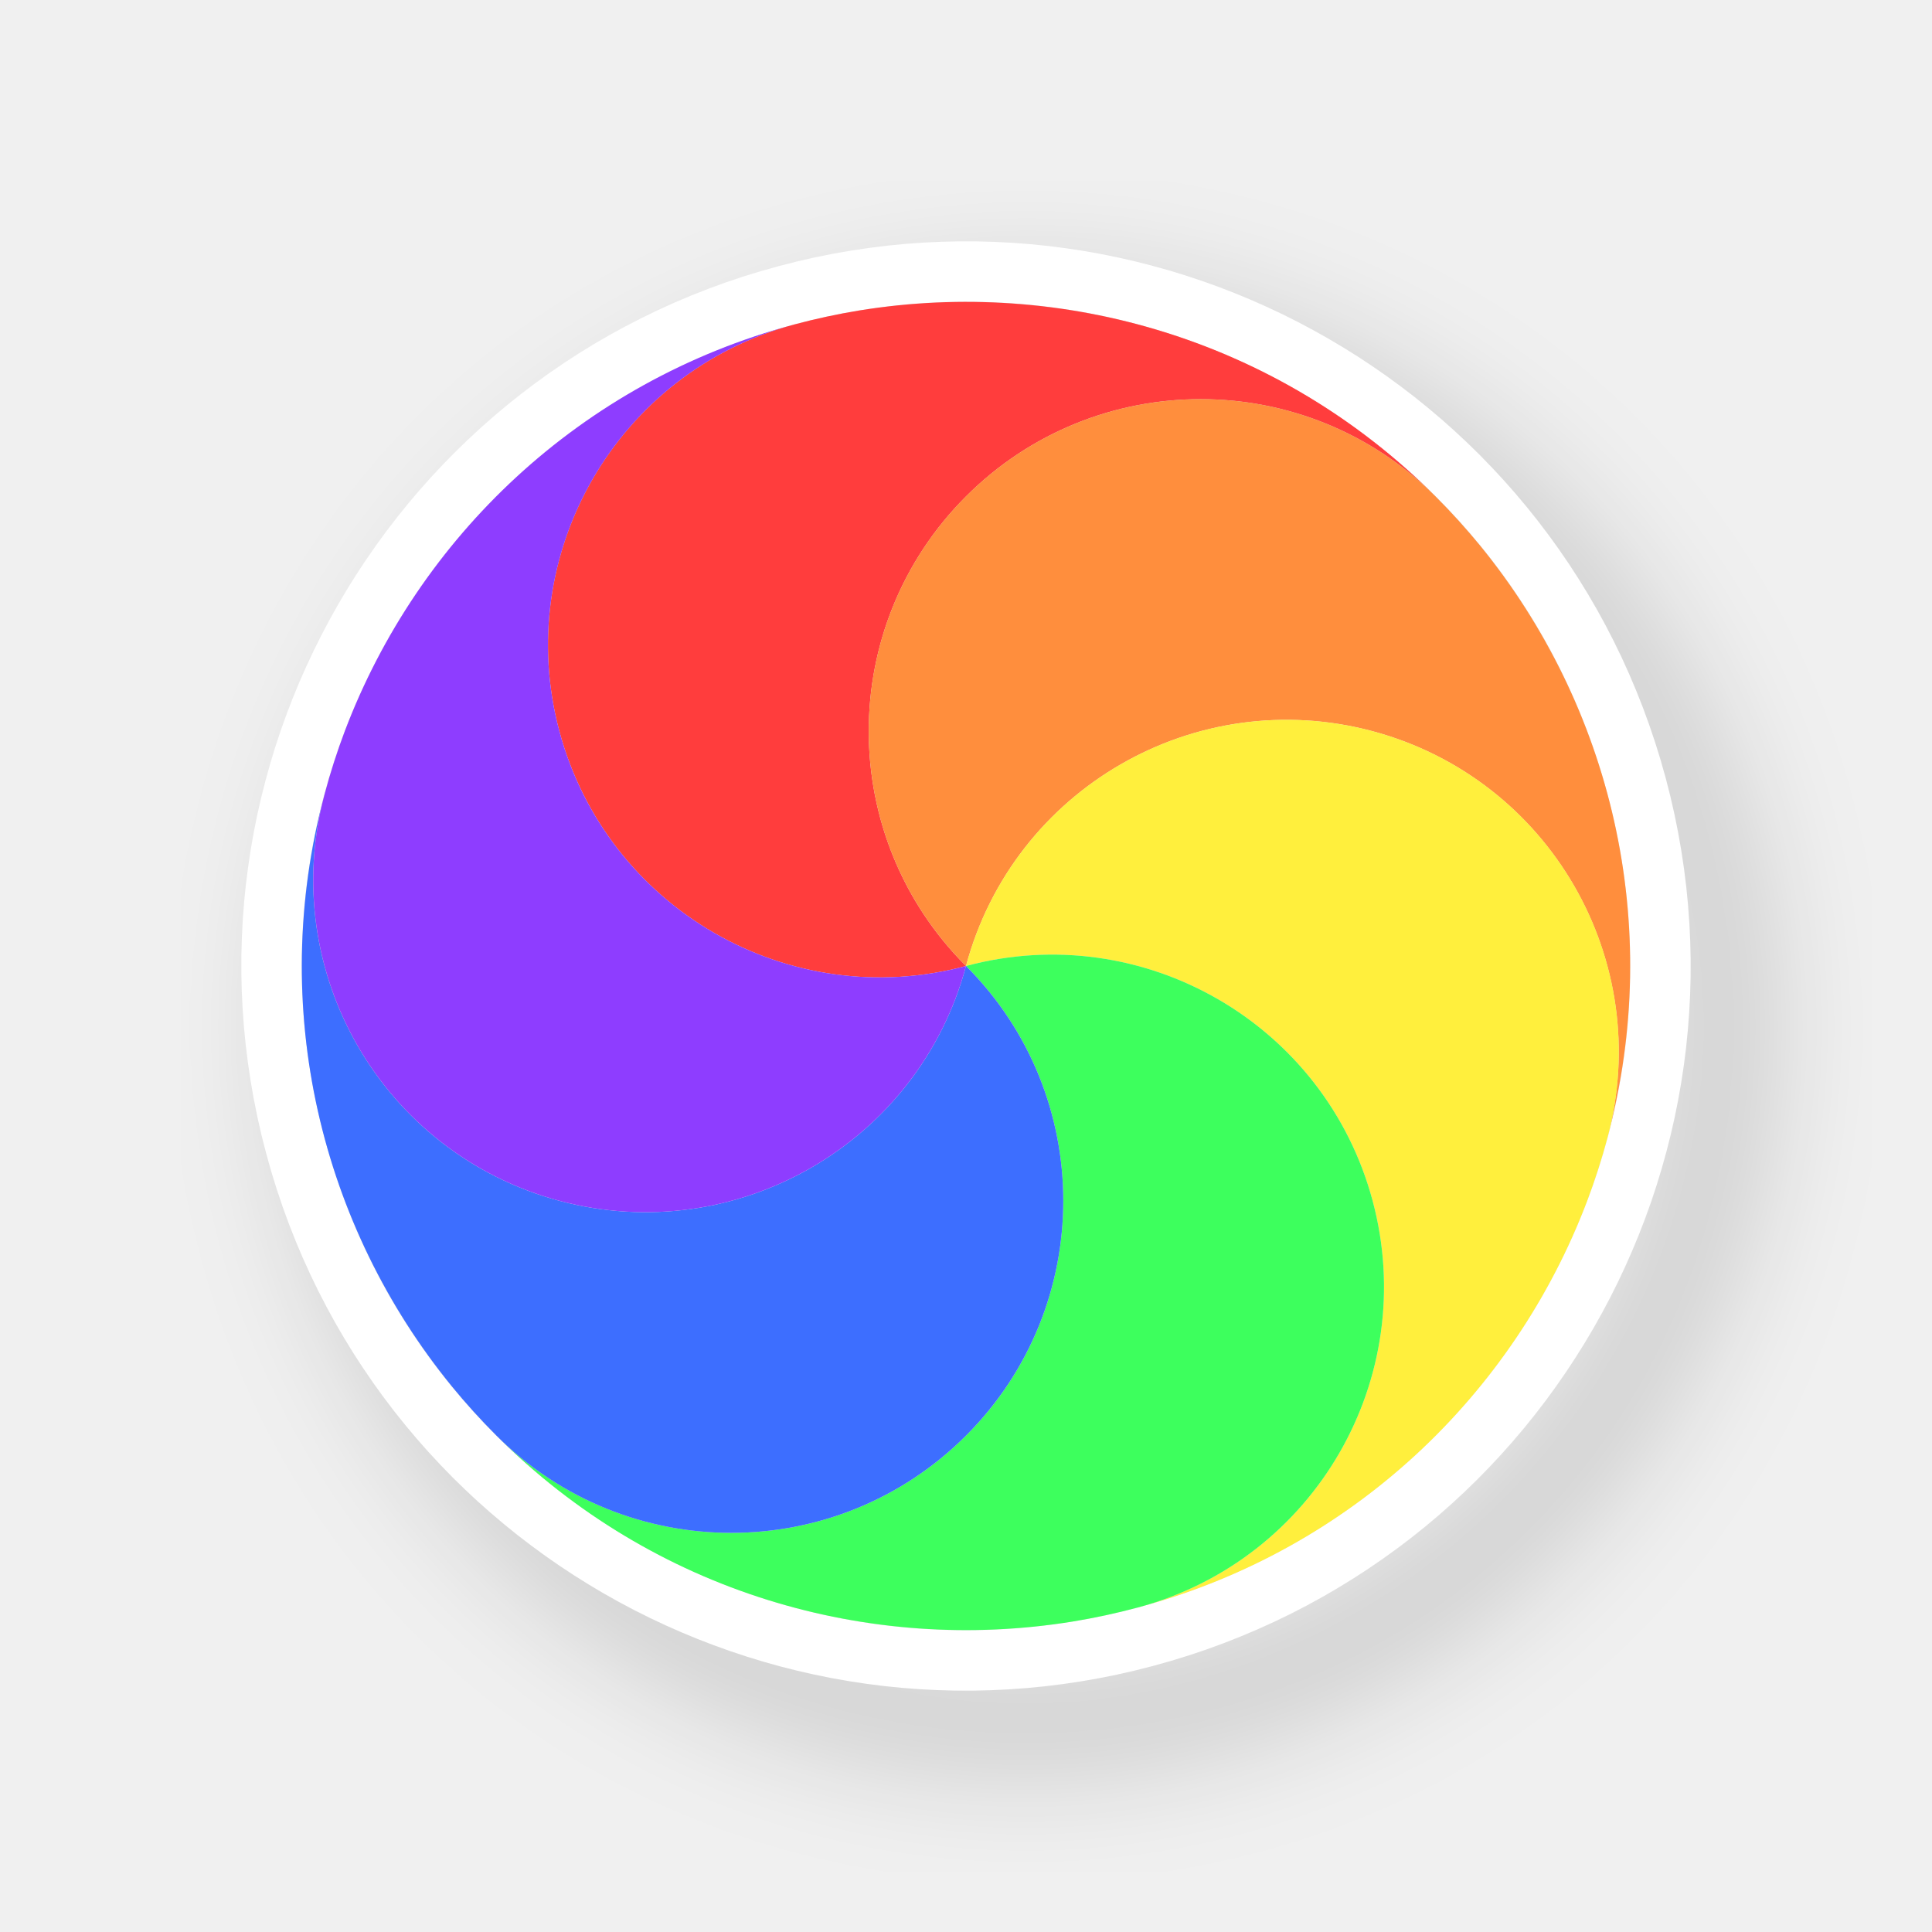
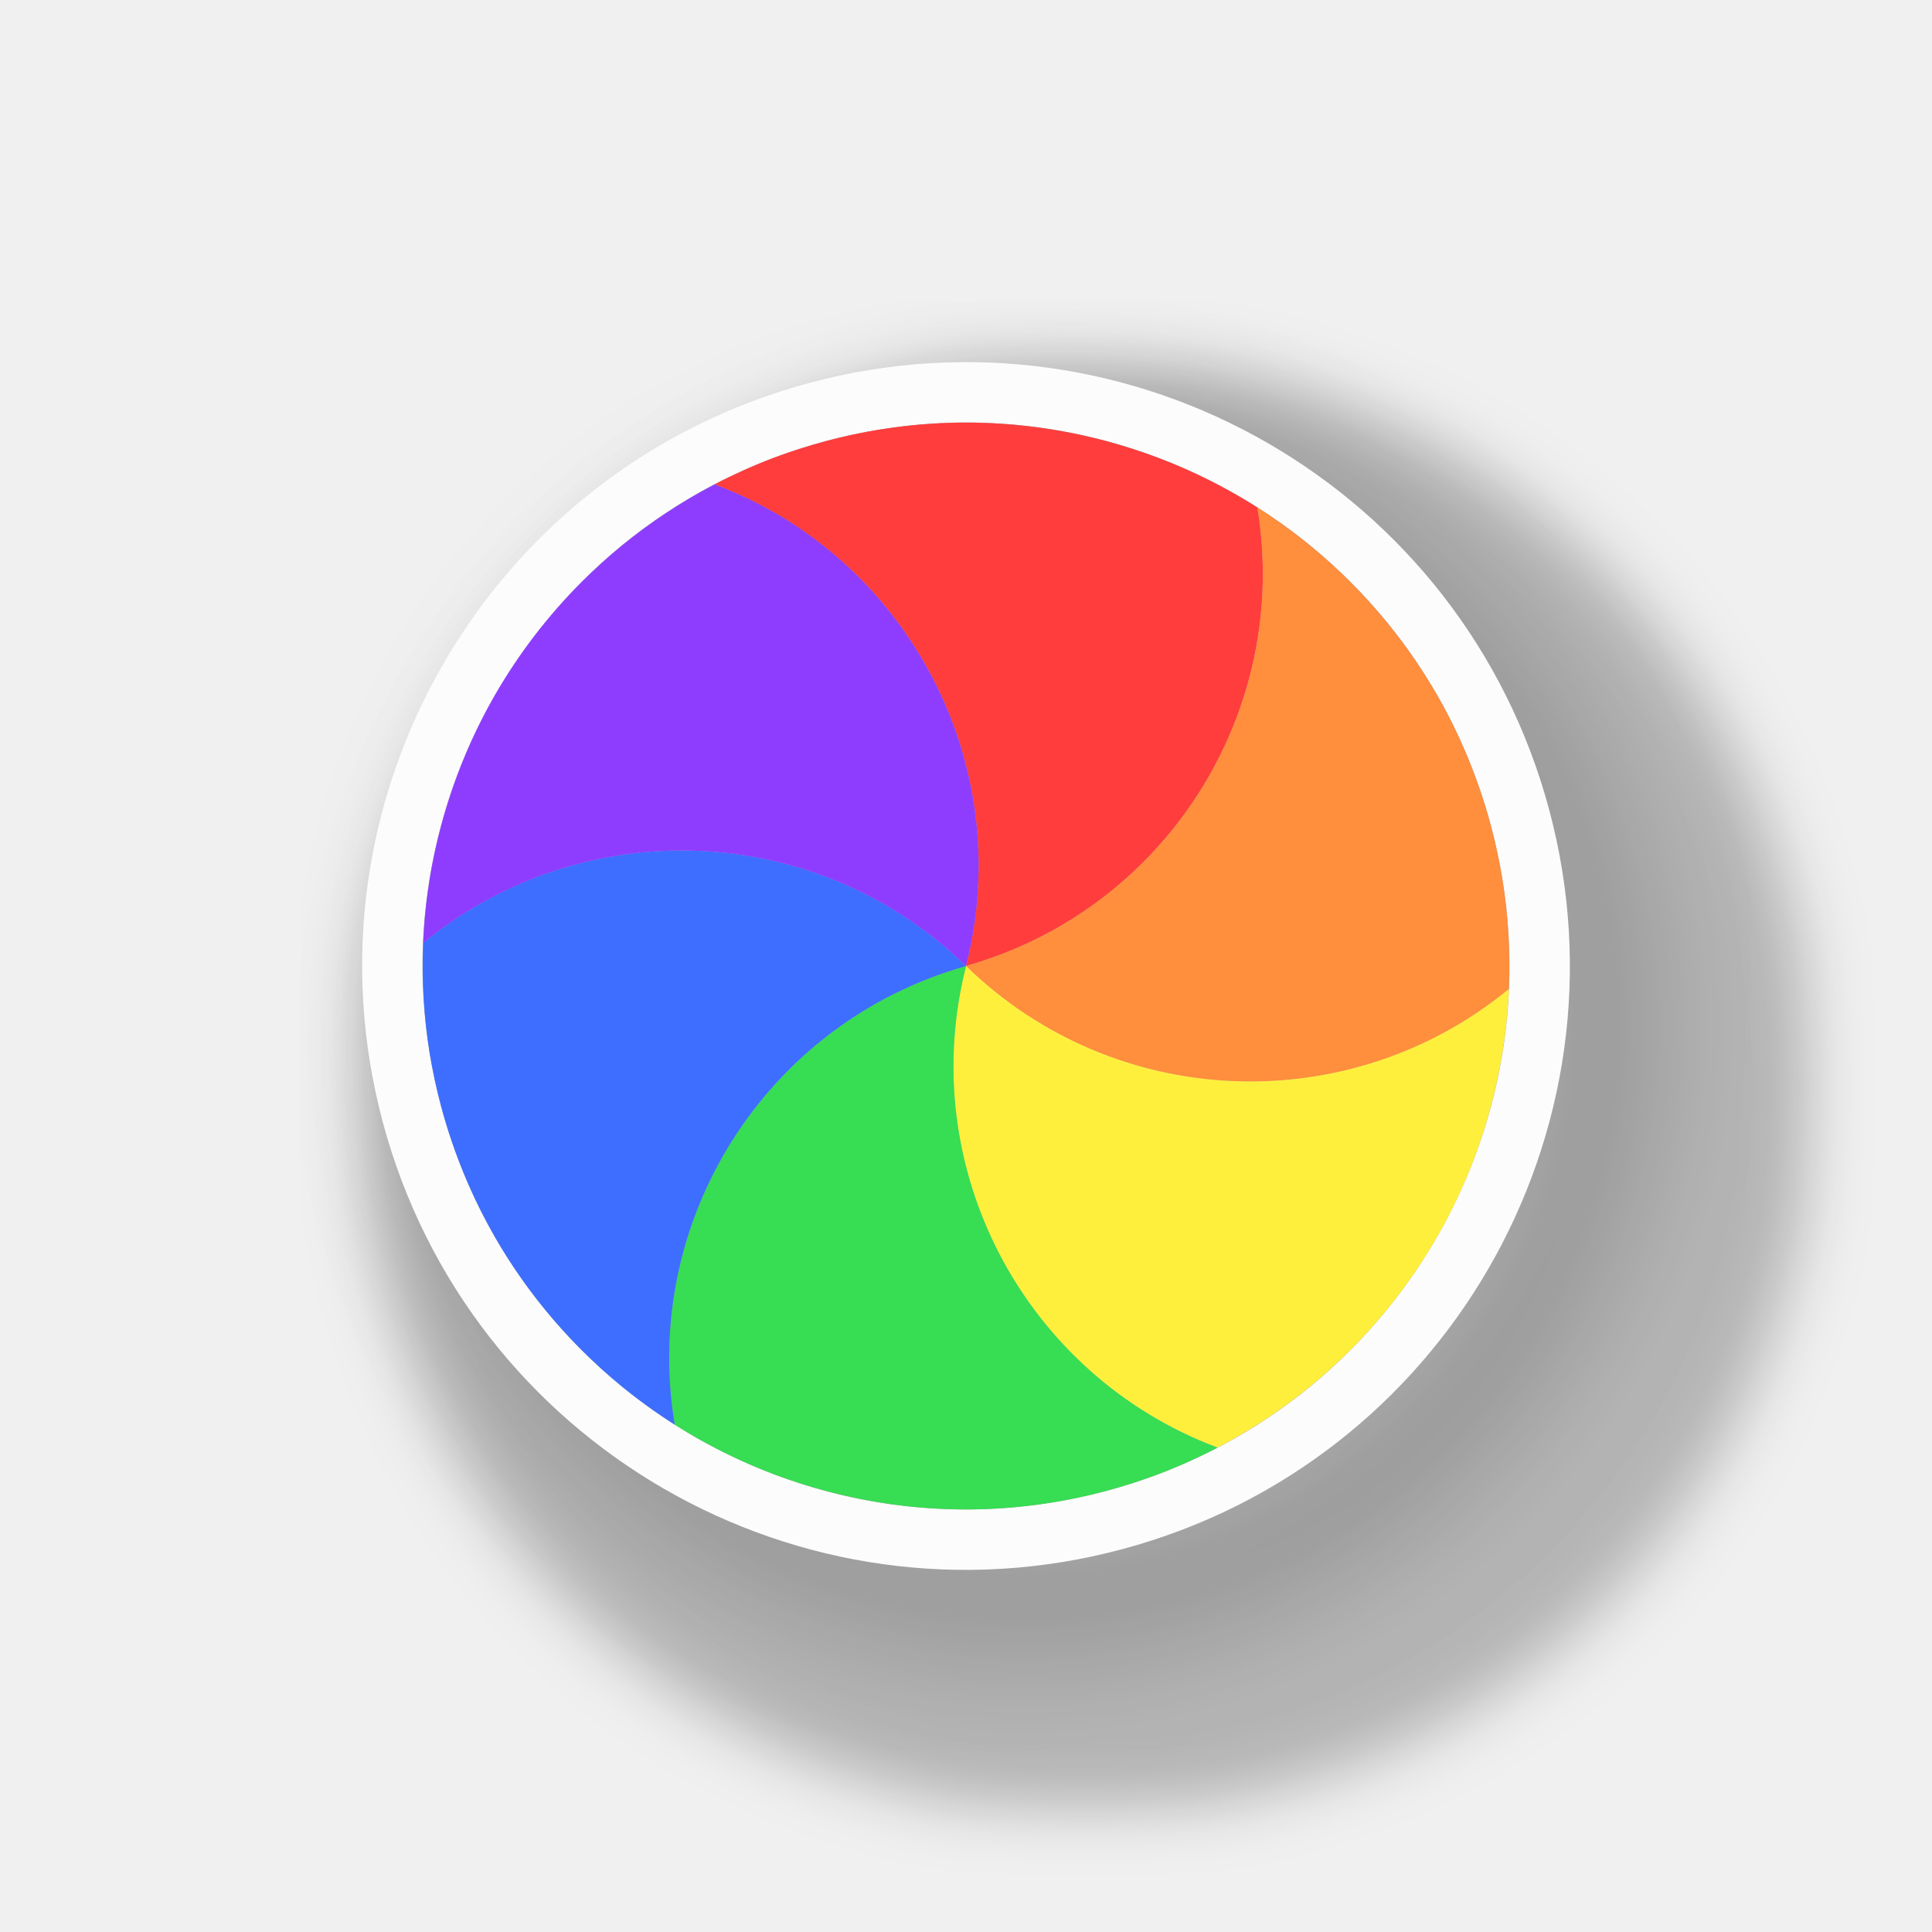
<svg xmlns="http://www.w3.org/2000/svg" width="32" height="32" viewBox="0 0 32 32" fill="none">
-   <g filter="url(#filter0_d_105_784)">
-     <circle cx="16" cy="16" r="11.5" transform="rotate(-15 16 16)" stroke="white" stroke-linejoin="round" />
+   <g filter="url(#filter0_d_173_2551)">
+     <g filter="url(#filter1_d_173_2551)">
+       <circle cx="16" cy="16" r="9.5" transform="rotate(-15 16 16)" stroke="#FCFCFC" stroke-linejoin="round" />
+     </g>
+     <path d="M11.835 8.023C12.152 7.858 12.479 7.711 12.814 7.583C13.092 7.479 13.378 7.387 13.671 7.308C14.449 7.1 15.231 7 16 6.999C16.769 7 17.551 7.1 18.329 7.308C18.622 7.387 18.907 7.479 19.185 7.584C19.759 7.801 20.309 8.077 20.826 8.405C21.384 11.763 19.333 15.06 15.999 16C16.852 12.643 15.022 9.219 11.835 8.023Z" fill="#FF3D3D" />
+     <path d="M20.825 8.404C21.127 8.596 21.418 8.806 21.696 9.033C21.926 9.221 22.148 9.422 22.363 9.637C22.932 10.207 23.41 10.834 23.795 11.499C24.179 12.166 24.483 12.893 24.692 13.671C24.77 13.964 24.833 14.257 24.882 14.55C24.98 15.156 25.016 15.77 24.991 16.382C22.362 18.544 18.481 18.417 15.999 16C19.333 15.059 21.384 11.762 20.825 8.404Z" fill="#FF8E3D" />
+     <path d="M24.991 16.381C24.976 16.739 24.939 17.095 24.882 17.45C24.834 17.742 24.771 18.036 24.692 18.329C24.484 19.107 24.179 19.834 23.795 20.5C23.41 21.166 22.933 21.793 22.363 22.363C22.148 22.577 21.926 22.779 21.696 22.967C21.221 23.355 20.707 23.693 20.165 23.977C16.977 22.782 15.147 19.357 16 15.999C18.481 18.416 22.362 18.544 24.991 16.381Z" fill="#FFEF3D" />
+     <path d="M20.166 23.977C19.848 24.142 19.521 24.289 19.186 24.417C18.908 24.521 18.622 24.613 18.329 24.692C17.551 24.901 16.77 25 16 25.001C15.231 25 14.449 24.901 13.671 24.692C13.378 24.613 13.092 24.521 12.815 24.417C12.241 24.199 11.691 23.924 11.174 23.595C10.616 20.237 12.667 16.94 16.001 16C15.148 19.357 16.979 22.782 20.166 23.977Z" fill="#37DD53" />
+     <path d="M11.175 23.596C10.873 23.404 10.582 23.194 10.304 22.967C10.074 22.779 9.852 22.578 9.637 22.363C9.068 21.794 8.59 21.167 8.205 20.501C7.821 19.834 7.517 19.107 7.308 18.329C7.23 18.036 7.167 17.743 7.118 17.45C7.02 16.844 6.984 16.23 7.01 15.618C9.638 13.456 13.519 13.583 16.001 16.001C12.667 16.941 10.616 20.238 11.175 23.596Z" fill="#3D6EFF" />
+     <path d="M7.009 15.619C7.024 15.262 7.061 14.905 7.118 14.551C7.166 14.258 7.229 13.964 7.308 13.671C7.516 12.893 7.821 12.166 8.205 11.5C8.59 10.834 9.067 10.207 9.637 9.637C9.852 9.423 10.074 9.221 10.304 9.033C10.779 8.645 11.293 8.307 11.835 8.023C15.023 9.218 16.853 12.643 16 16.001C13.519 13.584 9.638 13.457 7.009 15.619Z" fill="#8E3DFF" />
  </g>
-   <path d="M9.265 12.111C8.479 9.177 10.22 6.161 13.153 5.375C13.511 5.279 13.87 5.202 14.228 5.143C17.599 4.595 21.177 5.622 23.777 8.222C21.629 6.074 18.147 6.074 16 8.222C13.852 10.37 13.852 13.852 16 16C13.066 16.786 10.051 15.045 9.265 12.111Z" fill="#FF3D3D" />
-   <path d="M15.999 8.222C18.147 6.074 21.629 6.074 23.776 8.222C24.038 8.484 24.285 8.757 24.515 9.037C26.675 11.684 27.575 15.296 26.623 18.848C27.409 15.914 25.668 12.898 22.735 12.111C19.801 11.325 16.786 13.066 16 16C13.852 13.852 13.852 10.37 15.999 8.222Z" fill="#FF8E3D" />
-   <path d="M22.735 12.111C25.669 12.898 27.41 15.913 26.624 18.847C26.528 19.206 26.415 19.555 26.287 19.894C25.076 23.088 22.398 25.674 18.847 26.625C21.781 25.839 23.521 22.823 22.735 19.889C21.949 16.955 18.934 15.214 16 16C16.786 13.066 19.801 11.325 22.735 12.111Z" fill="#FFEF3D" />
-   <path d="M22.735 19.889C23.521 22.823 21.781 25.839 18.847 26.625C18.489 26.721 18.13 26.798 17.772 26.857C14.401 27.404 10.823 26.378 8.223 23.778C10.371 25.926 13.853 25.926 16 23.778C18.148 21.63 18.148 18.148 16 16C18.934 15.214 21.949 16.955 22.735 19.889Z" fill="#3DFF5D" />
-   <path d="M16 23.778C13.853 25.926 10.371 25.926 8.223 23.778C7.961 23.516 7.715 23.244 7.485 22.963C5.325 20.316 4.425 16.704 5.376 13.153C4.59 16.087 6.331 19.102 9.265 19.889C12.199 20.675 15.214 18.934 16 16C18.148 18.148 18.148 21.63 16 23.778Z" fill="#3D6EFF" />
-   <path d="M9.265 19.889C6.332 19.102 4.591 16.087 5.377 13.152C5.472 12.794 5.585 12.445 5.713 12.105C6.925 8.912 9.602 6.326 13.153 5.375C10.22 6.161 8.479 9.177 9.265 12.111C10.051 15.045 13.067 16.786 16 16C15.214 18.934 12.199 20.675 9.265 19.889Z" fill="#8E3DFF" />
  <defs>
-     <filter id="filter0_d_105_784" x="2.997" y="2.997" width="28.006" height="28.006" filterUnits="userSpaceOnUse" color-interpolation-filters="sRGB">
+     <filter id="filter0_d_173_2551" x="0" y="0" width="34" height="34" filterUnits="userSpaceOnUse" color-interpolation-filters="sRGB">
+       <feFlood flood-opacity="0" result="BackgroundImageFix" />
+       <feColorMatrix in="SourceAlpha" type="matrix" values="0 0 0 0 0 0 0 0 0 0 0 0 0 0 0 0 0 0 127 0" result="hardAlpha" />
+       <feOffset dx="1" dy="1" />
+       <feGaussianBlur stdDeviation="0.5" />
+       <feColorMatrix type="matrix" values="0 0 0 0 0 0 0 0 0 0 0 0 0 0 0 0 0 0 0.25 0" />
+       <feBlend mode="normal" in2="BackgroundImageFix" result="effect1_dropShadow_173_2551" />
+       <feBlend mode="normal" in="SourceGraphic" in2="effect1_dropShadow_173_2551" result="shape" />
+     </filter>
+     <filter id="filter1_d_173_2551" x="4.997" y="4.997" width="24.005" height="24.005" filterUnits="userSpaceOnUse" color-interpolation-filters="sRGB">
      <feFlood flood-opacity="0" result="BackgroundImageFix" />
      <feColorMatrix in="SourceAlpha" type="matrix" values="0 0 0 0 0 0 0 0 0 0 0 0 0 0 0 0 0 0 127 0" result="hardAlpha" />
      <feOffset dx="1" dy="1" />
      <feGaussianBlur stdDeviation="1" />
-       <feColorMatrix type="matrix" values="0 0 0 0 0 0 0 0 0 0 0 0 0 0 0 0 0 0 0.25 0" />
-       <feBlend mode="normal" in2="BackgroundImageFix" result="effect1_dropShadow_105_784" />
-       <feBlend mode="normal" in="SourceGraphic" in2="effect1_dropShadow_105_784" result="shape" />
+       <feColorMatrix type="matrix" values="0 0 0 0 0 0 0 0 0 0 0 0 0 0 0 0 0 0 0.3 0" />
+       <feBlend mode="normal" in2="BackgroundImageFix" result="effect1_dropShadow_173_2551" />
+       <feBlend mode="normal" in="SourceGraphic" in2="effect1_dropShadow_173_2551" result="shape" />
    </filter>
  </defs>
</svg>
